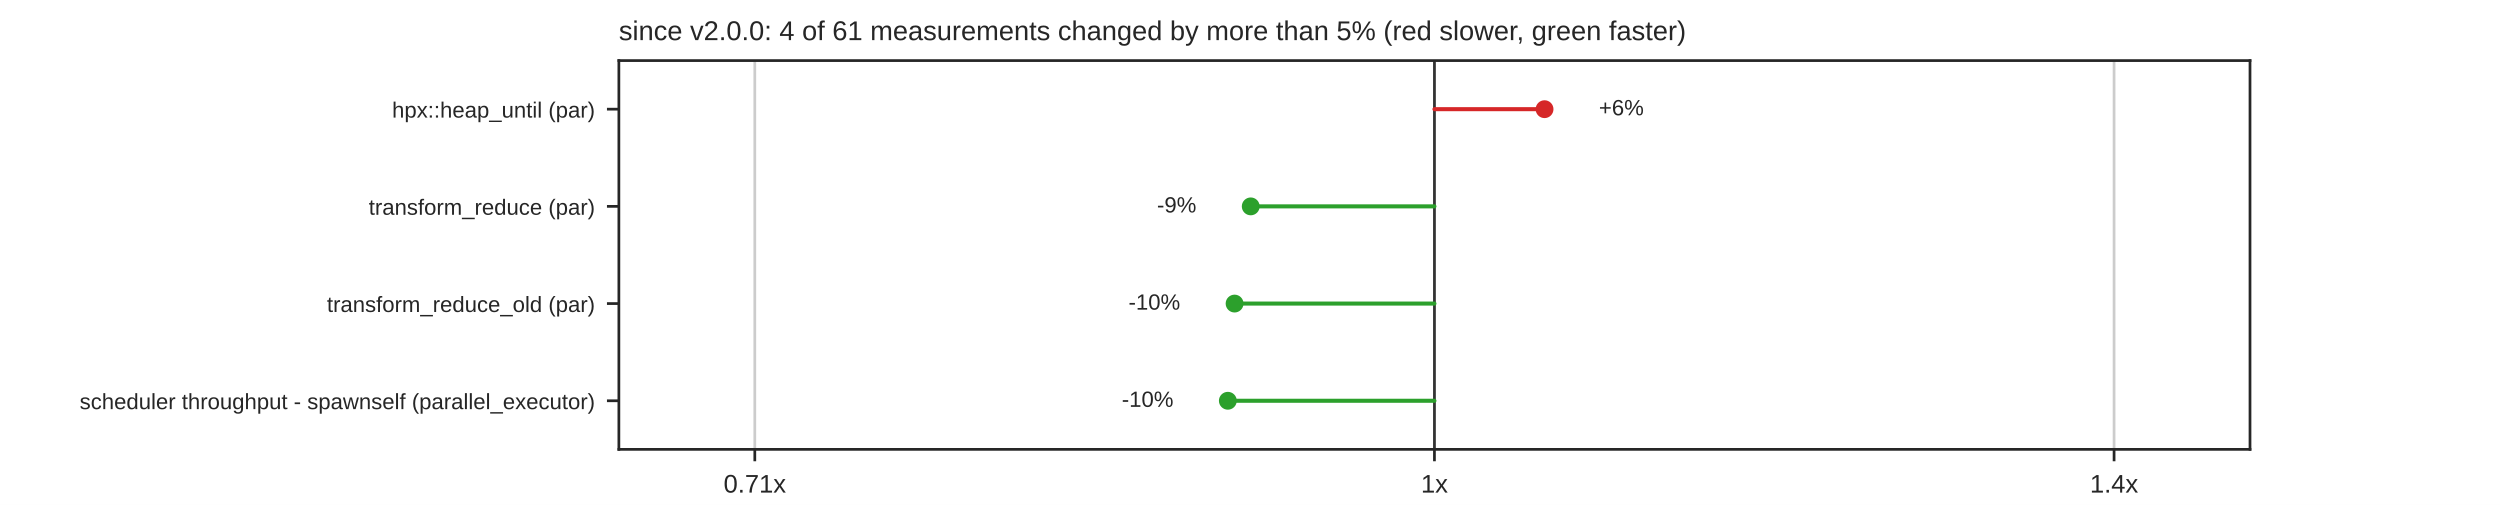
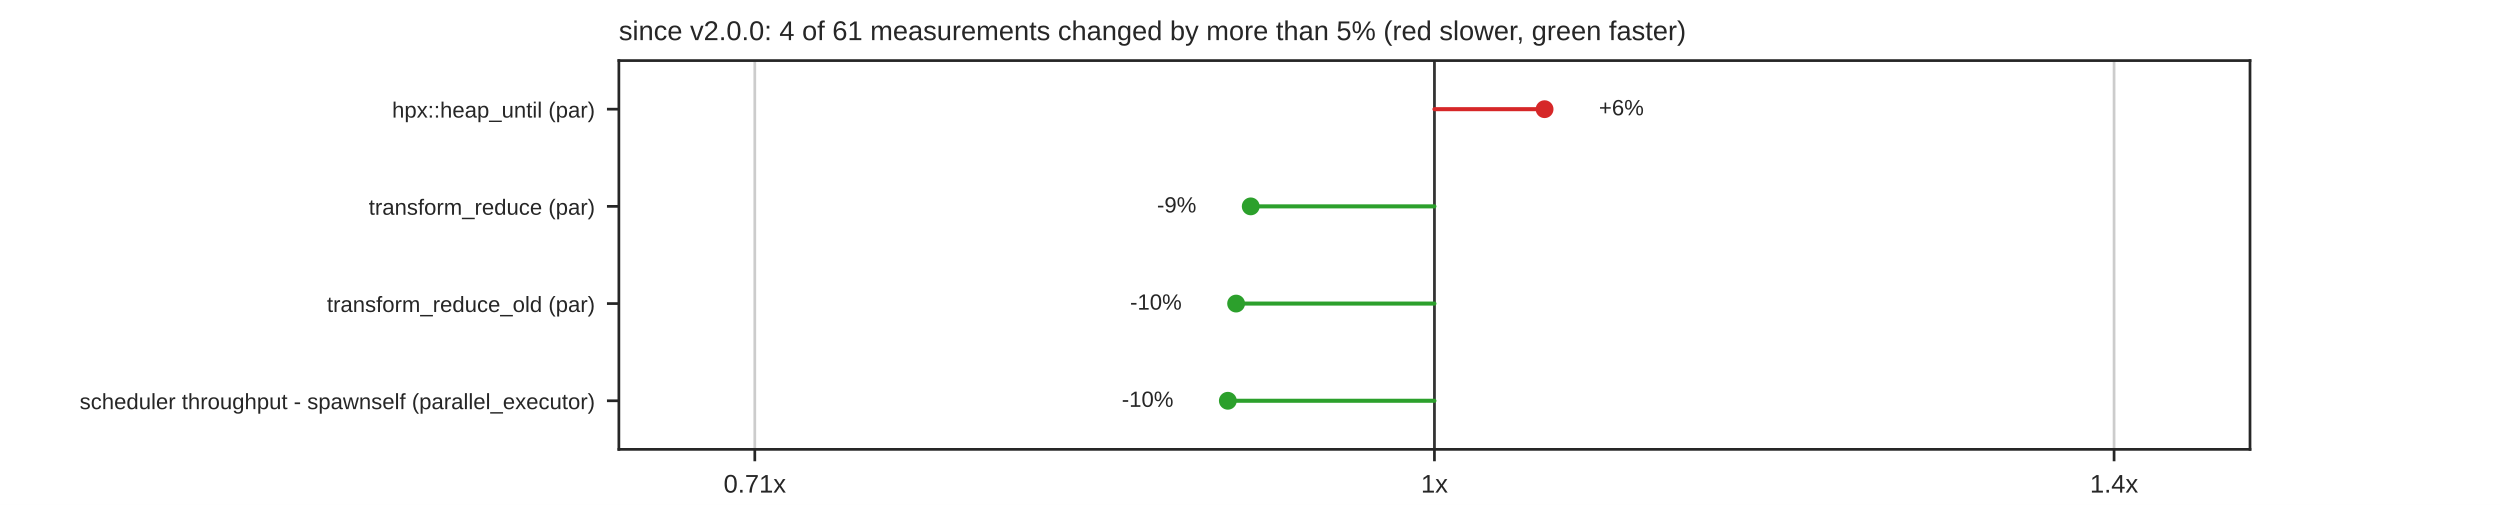
<svg xmlns="http://www.w3.org/2000/svg" xmlns:xlink="http://www.w3.org/1999/xlink" width="734.4pt" height="148.32pt" viewBox="0 0 734.4 148.32" version="1.1">
  <defs>
    <style type="text/css">*{stroke-linejoin: round; stroke-linecap: butt}</style>
  </defs>
  <g id="figure_1">
    <g id="patch_1">
      <path d="M 0 148.32  L 734.4 148.32  L 734.4 0  L 0 0  z " style="fill: #ffffff" />
    </g>
    <g id="axes_1">
      <g id="patch_2">
        <path d="M 181.8 132.005  L 660.96 132.005  L 660.96 17.798  L 181.8 17.798  z " style="fill: #ffffff" />
      </g>
      <g id="matplotlib.axis_1">
        <g id="xtick_1">
          <g id="line2d_1">
            <path d="M 221.73 132.005  L 221.73 17.798  " clip-path="url(#pd3ae6d22b0)" style="fill: none; stroke: #cccccc; stroke-width: 0.8; stroke-linecap: round" />
          </g>
          <g id="line2d_2">
            <defs>
              <path id="mdfc5214045" d="M 0 0  L 0 3.5  " style="stroke: #262626; stroke-width: 0.8" />
            </defs>
            <g>
              <use xlink:href="#mdfc5214045" x="221.73" y="132.005" style="fill: #262626; stroke: #262626; stroke-width: 0.8" />
            </g>
          </g>
          <g id="text_1">
            <text style="fill: #262626; font: 7.5px 'Arial', 'DejaVu Sans', 'Liberation Sans', 'Bitstream Vera Sans', sans-serif; text-anchor: middle" x="221.73" y="144.704" transform="rotate(-0 221.73 144.7036)">0.71x</text>
          </g>
        </g>
        <g id="xtick_2">
          <g id="line2d_3">
            <path d="M 421.38 132.005  L 421.38 17.798  " clip-path="url(#pd3ae6d22b0)" style="fill: none; stroke: #cccccc; stroke-width: 0.8; stroke-linecap: round" />
          </g>
          <g id="line2d_4">
            <g>
              <use xlink:href="#mdfc5214045" x="421.38" y="132.005" style="fill: #262626; stroke: #262626; stroke-width: 0.8" />
            </g>
          </g>
          <g id="text_2">
            <text style="fill: #262626; font: 7.5px 'Arial', 'DejaVu Sans', 'Liberation Sans', 'Bitstream Vera Sans', sans-serif; text-anchor: middle" x="421.38" y="144.704" transform="rotate(-0 421.38 144.7036)">1x</text>
          </g>
        </g>
        <g id="xtick_3">
          <g id="line2d_5">
            <path d="M 621.03 132.005  L 621.03 17.798  " clip-path="url(#pd3ae6d22b0)" style="fill: none; stroke: #cccccc; stroke-width: 0.8; stroke-linecap: round" />
          </g>
          <g id="line2d_6">
            <g>
              <use xlink:href="#mdfc5214045" x="621.03" y="132.005" style="fill: #262626; stroke: #262626; stroke-width: 0.8" />
            </g>
          </g>
          <g id="text_3">
            <text style="fill: #262626; font: 7.5px 'Arial', 'DejaVu Sans', 'Liberation Sans', 'Bitstream Vera Sans', sans-serif; text-anchor: middle" x="621.03" y="144.704" transform="rotate(-0 621.03 144.7036)">1.4x</text>
          </g>
        </g>
      </g>
      <g id="matplotlib.axis_2">
        <g id="ytick_1">
          <g id="line2d_7">
            <defs>
              <path id="m414165cd4d" d="M 0 0  L -3.5 0  " style="stroke: #262626; stroke-width: 0.8" />
            </defs>
            <g>
              <use xlink:href="#m414165cd4d" x="181.8" y="32.074" style="fill: #262626; stroke: #262626; stroke-width: 0.8" />
            </g>
          </g>
          <g id="text_4">
            <text style="fill: #262626; font: 6.5px 'Arial', 'DejaVu Sans', 'Liberation Sans', 'Bitstream Vera Sans', sans-serif; text-anchor: end" x="174.8" y="34.544" transform="rotate(-0 174.8 34.54369)">hpx::heap_until (par)</text>
          </g>
        </g>
        <g id="ytick_2">
          <g id="line2d_8">
            <g>
              <use xlink:href="#m414165cd4d" x="181.8" y="60.626" style="fill: #262626; stroke: #262626; stroke-width: 0.8" />
            </g>
          </g>
          <g id="text_5">
            <text style="fill: #262626; font: 6.5px 'Arial', 'DejaVu Sans', 'Liberation Sans', 'Bitstream Vera Sans', sans-serif; text-anchor: end" x="174.8" y="63.095" transform="rotate(-0 174.8 63.09529)">transform_reduce (par)</text>
          </g>
        </g>
        <g id="ytick_3">
          <g id="line2d_9">
            <g>
              <use xlink:href="#m414165cd4d" x="181.8" y="89.177" style="fill: #262626; stroke: #262626; stroke-width: 0.8" />
            </g>
          </g>
          <g id="text_6">
            <text style="fill: #262626; font: 6.5px 'Arial', 'DejaVu Sans', 'Liberation Sans', 'Bitstream Vera Sans', sans-serif; text-anchor: end" x="174.8" y="91.647" transform="rotate(-0 174.8 91.64689)">transform_reduce_old (par)</text>
          </g>
        </g>
        <g id="ytick_4">
          <g id="line2d_10">
            <g>
              <use xlink:href="#m414165cd4d" x="181.8" y="117.729" style="fill: #262626; stroke: #262626; stroke-width: 0.8" />
            </g>
          </g>
          <g id="text_7">
            <text style="fill: #262626; font: 6.5px 'Arial', 'DejaVu Sans', 'Liberation Sans', 'Bitstream Vera Sans', sans-serif; text-anchor: end" x="174.8" y="120.198" transform="rotate(-0 174.8 120.1985)">scheduler throughput - spawnself (parallel_executor)</text>
          </g>
        </g>
      </g>
      <g id="line2d_11">
        <path d="M 421.38 132.005  L 421.38 17.798  " clip-path="url(#pd3ae6d22b0)" style="fill: none; stroke: #333333; stroke-width: 0.8; stroke-linecap: round" />
      </g>
      <g id="line2d_12">
-         <path d="M 421.38 32.074  L 453.726 32.074  " clip-path="url(#pd3ae6d22b0)" style="fill: none; stroke: #d62728; stroke-width: 1.2; stroke-linecap: round" />
+         <path d="M 421.38 32.074  L 453.735 32.074  " clip-path="url(#pd3ae6d22b0)" style="fill: none; stroke: #d62728; stroke-width: 1.2; stroke-linecap: round" />
      </g>
      <g id="line2d_13">
        <path d="M 421.38 60.626  L 367.415 60.626  " clip-path="url(#pd3ae6d22b0)" style="fill: none; stroke: #2ca02c; stroke-width: 1.2; stroke-linecap: round" />
      </g>
      <g id="line2d_14">
-         <path d="M 421.38 89.177  L 362.671 89.177  " clip-path="url(#pd3ae6d22b0)" style="fill: none; stroke: #2ca02c; stroke-width: 1.2; stroke-linecap: round" />
+         <path d="M 421.38 89.177  L 363.122 89.177  " clip-path="url(#pd3ae6d22b0)" style="fill: none; stroke: #2ca02c; stroke-width: 1.2; stroke-linecap: round" />
      </g>
      <g id="line2d_15">
        <path d="M 421.38 117.729  L 360.69 117.729  " clip-path="url(#pd3ae6d22b0)" style="fill: none; stroke: #2ca02c; stroke-width: 1.2; stroke-linecap: round" />
      </g>
      <g id="patch_3">
        <path d="M 181.8 132.005  L 181.8 17.798  " style="fill: none; stroke: #262626; stroke-width: 0.8; stroke-linejoin: miter; stroke-linecap: square" />
      </g>
      <g id="patch_4">
        <path d="M 660.96 132.005  L 660.96 17.798  " style="fill: none; stroke: #262626; stroke-width: 0.8; stroke-linejoin: miter; stroke-linecap: square" />
      </g>
      <g id="patch_5">
        <path d="M 181.8 132.005  L 660.96 132.005  " style="fill: none; stroke: #262626; stroke-width: 0.8; stroke-linejoin: miter; stroke-linecap: square" />
      </g>
      <g id="patch_6">
        <path d="M 181.8 17.798  L 660.96 17.798  " style="fill: none; stroke: #262626; stroke-width: 0.8; stroke-linejoin: miter; stroke-linecap: square" />
      </g>
      <g id="PathCollection_1">
        <defs>
          <path id="m8968767a60" d="M 0 2.121  C 0.563 2.121 1.102 1.898 1.5 1.5  C 1.898 1.102 2.121 0.563 2.121 0  C 2.121 -0.563 1.898 -1.102 1.5 -1.5  C 1.102 -1.898 0.563 -2.121 0 -2.121  C -0.563 -2.121 -1.102 -1.898 -1.5 -1.5  C -1.898 -1.102 -2.121 -0.563 -2.121 0  C -2.121 0.563 -1.898 1.102 -1.5 1.5  C -1.102 1.898 -0.563 2.121 0 2.121  z " style="stroke: #d62728" />
        </defs>
        <g clip-path="url(#pd3ae6d22b0)">
-           <use xlink:href="#m8968767a60" x="453.726" y="32.074" style="fill: #d62728; stroke: #d62728" />
+           <use xlink:href="#m8968767a60" x="453.735" y="32.074" style="fill: #d62728; stroke: #d62728" />
        </g>
      </g>
      <g id="text_8">
-         <text style="fill: #262626; font: 6.5px 'Arial', 'DejaVu Sans', 'Liberation Sans', 'Bitstream Vera Sans', sans-serif; text-anchor: start" x="469.698" y="33.868" transform="rotate(-0 469.6976 33.86779)">+6%</text>
+         <text style="fill: #262626; font: 6.5px 'Arial', 'DejaVu Sans', 'Liberation Sans', 'Bitstream Vera Sans', sans-serif; text-anchor: start" x="469.707" y="33.868" transform="rotate(-0 469.7068 33.86779)">+6%</text>
      </g>
      <g id="PathCollection_2">
        <defs>
          <path id="m7978cd0e5a" d="M 0 2.121  C 0.563 2.121 1.102 1.898 1.5 1.5  C 1.898 1.102 2.121 0.563 2.121 0  C 2.121 -0.563 1.898 -1.102 1.5 -1.5  C 1.102 -1.898 0.563 -2.121 0 -2.121  C -0.563 -2.121 -1.102 -1.898 -1.5 -1.5  C -1.898 -1.102 -2.121 -0.563 -2.121 0  C -2.121 0.563 -1.898 1.102 -1.5 1.5  C -1.102 1.898 -0.563 2.121 0 2.121  z " style="stroke: #2ca02c" />
        </defs>
        <g clip-path="url(#pd3ae6d22b0)">
          <use xlink:href="#m7978cd0e5a" x="367.415" y="60.626" style="fill: #2ca02c; stroke: #2ca02c" />
        </g>
      </g>
      <g id="text_9">
        <text style="fill: #262626; font: 6.5px 'Arial', 'DejaVu Sans', 'Liberation Sans', 'Bitstream Vera Sans', sans-serif; text-anchor: end" x="351.443" y="62.419" transform="rotate(-0 351.4432 62.41939)">-9%</text>
      </g>
      <g id="PathCollection_3">
        <g clip-path="url(#pd3ae6d22b0)">
-           <use xlink:href="#m7978cd0e5a" x="362.671" y="89.177" style="fill: #2ca02c; stroke: #2ca02c" />
+           <use xlink:href="#m7978cd0e5a" x="363.122" y="89.177" style="fill: #2ca02c; stroke: #2ca02c" />
        </g>
      </g>
      <g id="text_10">
-         <text style="fill: #262626; font: 6.5px 'Arial', 'DejaVu Sans', 'Liberation Sans', 'Bitstream Vera Sans', sans-serif; text-anchor: end" x="346.699" y="90.971" transform="rotate(-0 346.6995 90.97099)">-10%</text>
+         <text style="fill: #262626; font: 6.5px 'Arial', 'DejaVu Sans', 'Liberation Sans', 'Bitstream Vera Sans', sans-serif; text-anchor: end" x="347.15" y="90.971" transform="rotate(-0 347.1504 90.97099)">-10%</text>
      </g>
      <g id="PathCollection_4">
        <g clip-path="url(#pd3ae6d22b0)">
          <use xlink:href="#m7978cd0e5a" x="360.69" y="117.729" style="fill: #2ca02c; stroke: #2ca02c" />
        </g>
      </g>
      <g id="text_11">
        <text style="fill: #262626; font: 6.5px 'Arial', 'DejaVu Sans', 'Liberation Sans', 'Bitstream Vera Sans', sans-serif; text-anchor: end" x="344.718" y="119.523" transform="rotate(-0 344.7179 119.5226)">-10%</text>
      </g>
      <g id="text_12">
        <text style="fill: #262626; font: 8px 'Arial', 'DejaVu Sans', 'Liberation Sans', 'Bitstream Vera Sans', sans-serif; text-anchor: start" x="181.8" y="11.798" transform="rotate(-0 181.8 11.7984)">since v2.0.0: 4 of 61 measurements changed by more than 5% (red slower, green faster)</text>
      </g>
    </g>
  </g>
  <defs>
    <clipPath id="pd3ae6d22b0">
      <rect x="181.8" y="17.798" width="479.16" height="114.206" />
    </clipPath>
  </defs>
</svg>
